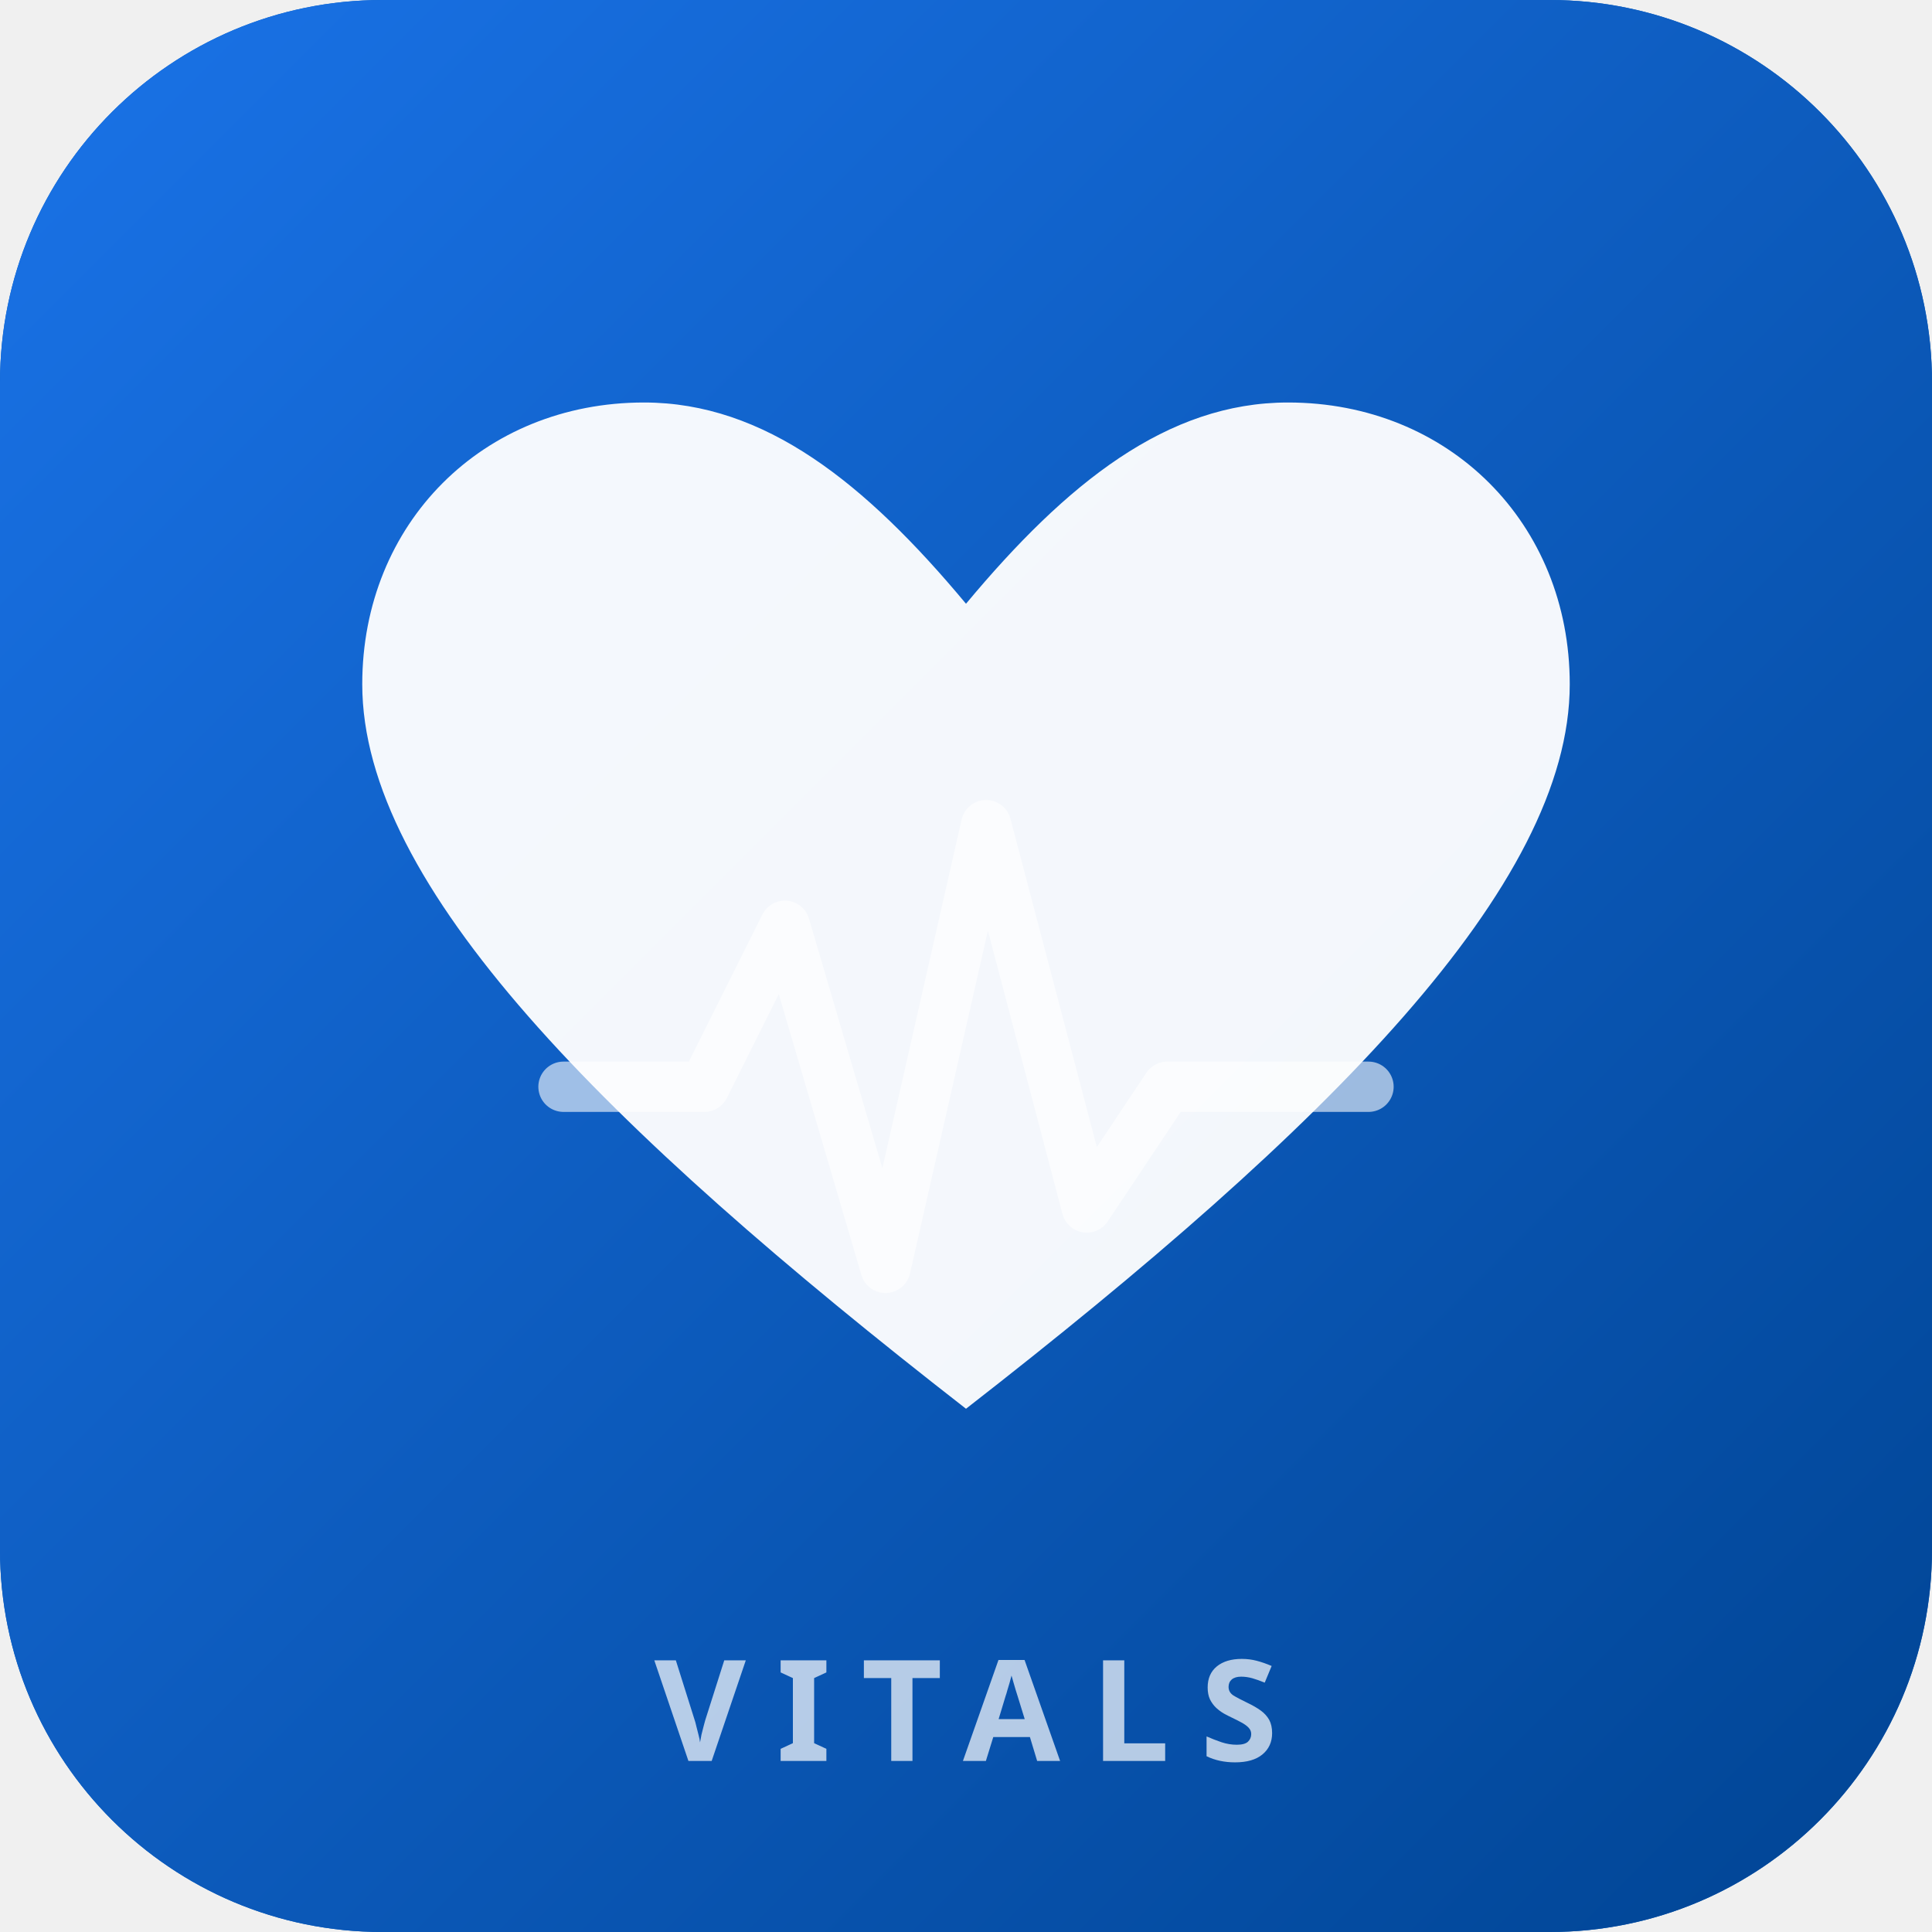
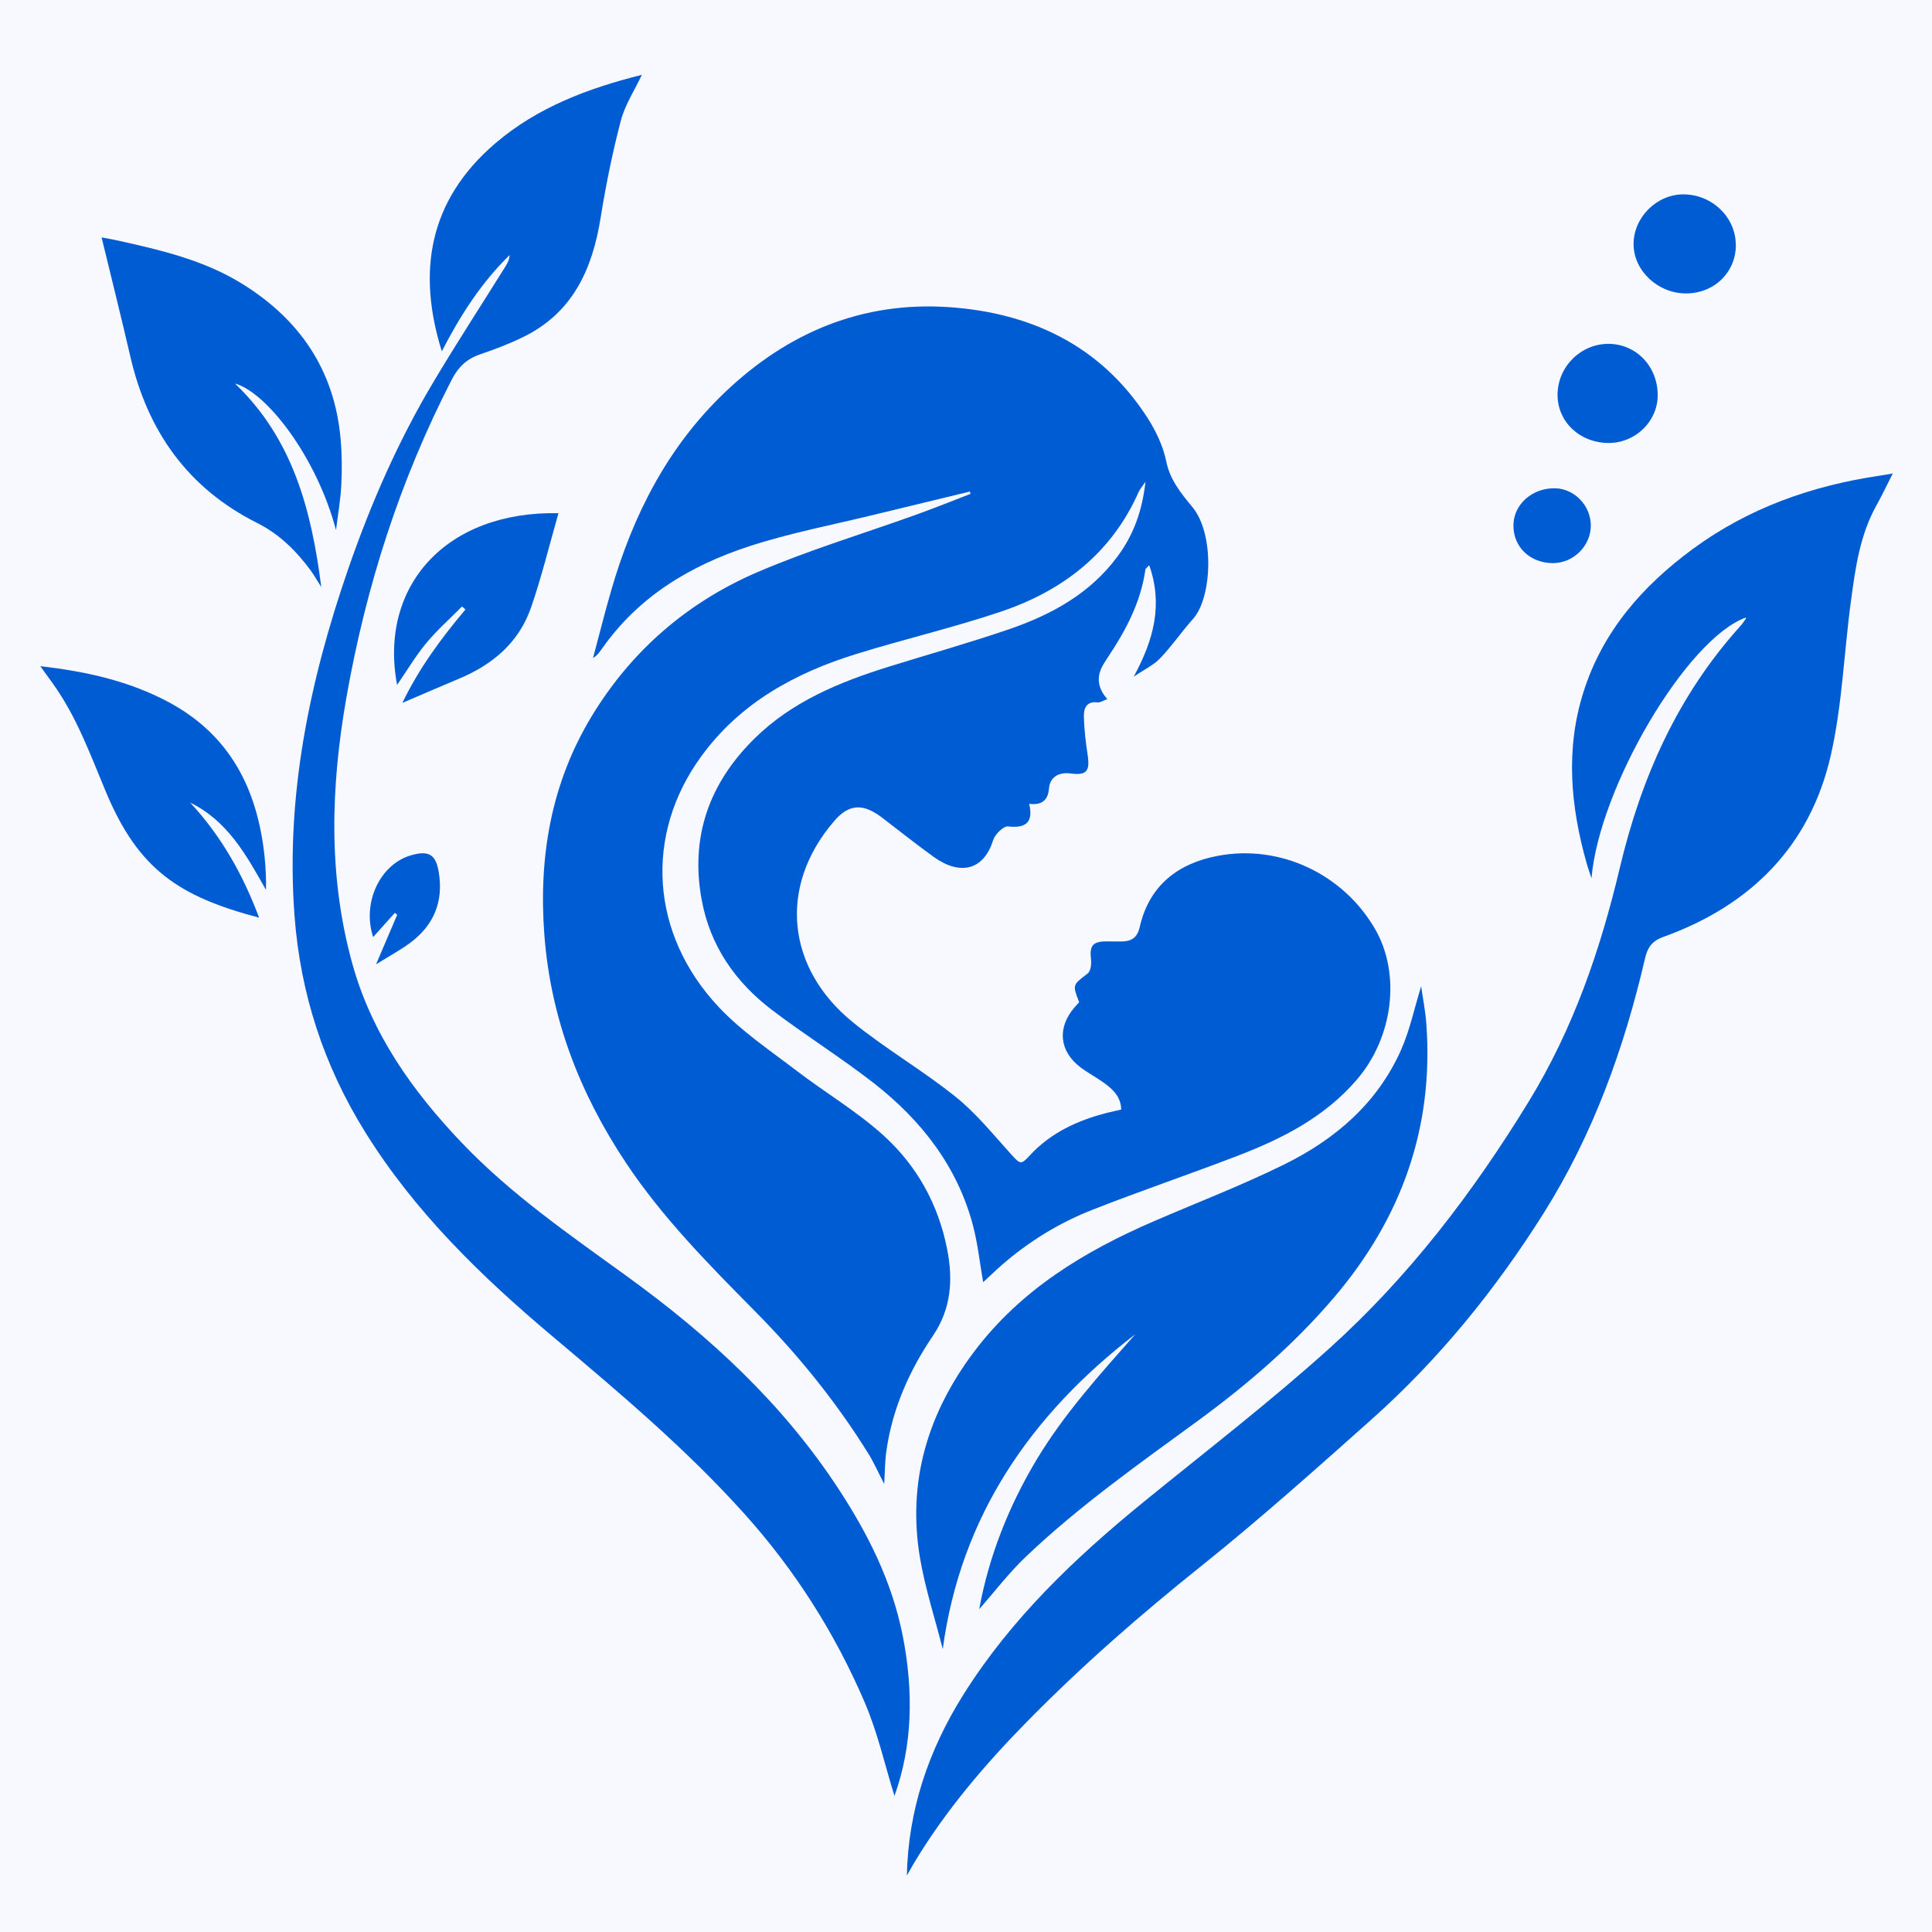
- <svg xmlns="http://www.w3.org/2000/svg" width="192" height="192" viewBox="0 0 192 192">
-   <rect width="192" height="192" rx="38" fill="#005bbf" />
-   <rect width="192" height="192" rx="38" fill="url(#g)" />
-   <defs>
-     <linearGradient id="g" x1="0" y1="0" x2="1" y2="1">
-       <stop offset="0%" stop-color="#1a73e8" />
-       <stop offset="100%" stop-color="#004493" />
-     </linearGradient>
-   </defs>
-   <path d="M96 140 C60 112, 36 88, 36 68 C36 52, 48 40, 64 40 C76 40, 86 48, 96 60 C106 48, 116 40, 128 40 C144 40, 156 52, 156 68 C156 88, 132 112, 96 140Z" fill="white" opacity="0.95" />
-   <path d="M56 96 L70 96 L78 80 L88 114 L98 70 L108 108 L116 96 L136 96" stroke="white" stroke-width="5" stroke-linecap="round" stroke-linejoin="round" fill="none" opacity="0.6" transform="translate(0, 12)" />
-   <text x="96" y="175" text-anchor="middle" font-family="system-ui, sans-serif" font-size="14" font-weight="700" fill="rgba(255,255,255,0.7)" letter-spacing="3">VITALS</text>
+ <svg xmlns="http://www.w3.org/2000/svg" id="Layer_1" data-name="Layer 1" viewBox="0 0 197 197">
+   <rect width="197" height="197" fill="#f7f9ff" />
+   <g>
+     <path d="m98.86,50.13c-3.17.77-6.34,1.53-9.5,2.3-4.35,1.07-8.78,1.9-13.02,3.29-5.94,1.95-11.2,5.09-14.91,10.36-.26.36-.5.73-.96,1.02.62-2.31,1.19-4.63,1.86-6.92,2.22-7.67,5.74-14.6,11.6-20.19,6.41-6.11,14.02-9.28,22.86-8.67,8.35.58,15.44,3.92,20.16,11.2.89,1.37,1.65,2.95,1.97,4.53.39,1.93,1.57,3.32,2.69,4.69,2.27,2.78,1.96,9.24.04,11.37-1.16,1.29-2.14,2.75-3.34,4-.66.7-1.59,1.13-2.71,1.89,2.05-3.76,3-7.35,1.58-11.37-.2.23-.37.34-.39.46-.47,3.34-2.01,6.22-3.85,8.97-.14.21-.27.42-.4.63q-1.16,1.88.37,3.59c-.37.13-.7.37-.99.34-1.15-.14-1.42.62-1.4,1.45.03,1.32.19,2.64.39,3.95.24,1.62-.14,2.06-1.71,1.85-1.3-.17-2.15.41-2.24,1.54q-.14,1.81-2.02,1.55c.44,1.85-.28,2.52-2.16,2.31-.46-.05-1.32.8-1.51,1.39-.98,3.14-3.42,3.62-6.07,1.71-1.79-1.29-3.51-2.66-5.26-4-1.91-1.46-3.37-1.43-4.9.37-5.8,6.77-4.74,15.07,1.89,20.47,3.34,2.72,7.12,4.91,10.49,7.61,2.12,1.7,3.86,3.87,5.7,5.9.91,1,.99,1.07,1.88.1,2.13-2.31,4.86-3.57,7.85-4.34.48-.12.96-.22,1.48-.34-.04-1.31-.85-2.07-1.77-2.73-.78-.56-1.63-1.01-2.39-1.58-2.16-1.64-2.39-4.03-.62-6.09.16-.19.33-.37.49-.54-.7-1.81-.67-1.76.86-2.93.31-.23.4-.94.35-1.41-.17-1.45.16-1.88,1.64-1.87.5,0,1,.02,1.5.01.98-.02,1.57-.38,1.82-1.46.96-4.23,3.88-6.5,7.95-7.27,6.37-1.21,12.8,1.86,16.04,7.44,2.66,4.58,1.87,11.05-1.84,15.37-3.28,3.83-7.6,6.02-12.18,7.78-4.92,1.89-9.92,3.58-14.82,5.51-3.38,1.33-6.47,3.23-9.22,5.63-.65.57-1.28,1.18-1.89,1.74-.33-1.86-.54-3.87-1.04-5.79-1.6-6.03-5.27-10.72-10.09-14.49-3.37-2.63-7.02-4.9-10.42-7.49-3.73-2.84-6.29-6.53-7.15-11.21-1.19-6.44.77-11.91,5.39-16.46,3.84-3.78,8.68-5.76,13.72-7.33,4.08-1.27,8.2-2.43,12.24-3.81,4.3-1.48,8.22-3.61,11.02-7.38,1.63-2.18,2.54-4.61,2.88-7.65-.35.51-.56.74-.68,1-2.75,6.24-7.69,10.07-13.95,12.2-4.87,1.65-9.9,2.82-14.81,4.34-6.29,1.94-11.91,5.02-15.86,10.46-5.84,8.01-5.19,18.14,1.8,25.57,2.31,2.46,5.19,4.39,7.9,6.46,2.9,2.22,6.08,4.1,8.78,6.52,3.48,3.11,5.71,7.11,6.61,11.76.6,3.08.39,6.02-1.44,8.73-2.43,3.59-4.16,7.47-4.77,11.79-.15,1.06-.15,2.14-.22,3.36-.58-1.12-1.04-2.17-1.63-3.12-3.28-5.28-7.17-10.08-11.54-14.49-4.71-4.77-9.43-9.53-13.17-15.15-4.69-7.05-7.66-14.69-8.31-23.19-.61-7.97.67-15.51,4.86-22.4,4.06-6.67,9.78-11.59,16.91-14.65,5.25-2.25,10.75-3.9,16.14-5.84,1.86-.67,3.69-1.41,5.54-2.12-.02-.09-.05-.18-.07-.26Z" fill="#005cd2" />
+     <path d="m92.47,191.25c.14-6.67,2.2-12.76,5.73-18.4,4.89-7.8,11.43-14.02,18.51-19.78,6.35-5.17,12.86-10.18,18.93-15.66,8.04-7.26,14.56-15.81,20.23-25.07,4.56-7.45,7.32-15.5,9.3-23.86,2.18-9.19,5.89-17.53,12.25-24.6.22-.24.41-.52.6-.79.02-.03,0-.08,0-.12-6.03,2.15-14.96,17.34-15.74,26.58-.16-.5-.35-1-.49-1.51-1.64-5.78-2.18-11.61-.34-17.44,1.95-6.21,6.03-10.85,11.17-14.63,5.68-4.17,12.13-6.45,19.06-7.47.41-.06.81-.13,1.32-.22-.59,1.15-1.1,2.25-1.69,3.3-1.64,2.96-2.11,6.25-2.55,9.52-.73,5.31-.9,10.73-2.08,15.92-2.11,9.26-8.17,15.3-17.04,18.5-1.23.44-1.65,1.11-1.91,2.24-2.13,9.16-5.3,17.95-10.32,25.93-4.88,7.76-10.65,14.88-17.52,21.01-5.72,5.1-11.44,10.21-17.41,14.99-6.22,4.97-12.19,10.19-17.76,15.86-4.32,4.4-8.32,9.09-11.51,14.4-.25.42-.49.86-.74,1.29Z" fill="#005cd2" />
+     <path d="m91.21,183.14c-.96-3.08-1.71-6.47-3.06-9.6-3.01-7.01-7.07-13.41-12.19-19.12-6-6.69-12.86-12.46-19.7-18.22-7.26-6.12-14-12.67-19.04-20.79-4.2-6.76-6.6-14.11-7.19-22.05-.91-12.21,1.52-23.88,5.47-35.33,2.3-6.65,5.11-13.08,8.72-19.12,2.36-3.96,4.88-7.83,7.32-11.74.21-.34.4-.69.42-1.16-2.9,2.83-5.04,6.19-6.91,9.81-2.5-8.01-1.42-15.33,5.47-21.22,4.3-3.67,9.45-5.6,14.93-6.97-.75,1.59-1.73,3.07-2.15,4.69-.85,3.24-1.52,6.54-2.05,9.85-.84,5.28-2.85,9.74-7.93,12.21-1.41.69-2.9,1.25-4.39,1.76-1.34.46-2.2,1.28-2.86,2.56-5.28,10.24-8.75,21.08-10.74,32.38-1.6,9.08-1.9,18.18.6,27.2,1.98,7.13,6.11,12.95,11.13,18.22,5.05,5.3,11.06,9.43,16.95,13.7,8.32,6.03,15.77,12.89,21.46,21.57,3.06,4.66,5.5,9.54,6.58,15.04,1.1,5.6,1.02,11.15-.85,16.33Z" fill="#005cd2" />
+     <path d="m99.85,164.07c.97-5.31,2.97-10.42,5.83-15.2,2.82-4.71,6.49-8.74,10.08-12.82-10.67,8.21-17.81,18.58-19.63,32.1-.77-3.04-1.79-6.15-2.33-9.34-1.29-7.76.81-14.71,5.51-20.96,4.76-6.33,11.25-10.26,18.36-13.33,4.42-1.91,8.92-3.64,13.23-5.76,5.23-2.57,9.55-6.26,11.97-11.72.9-2.04,1.36-4.28,2.04-6.47.18,1.27.44,2.55.53,3.85.77,10.59-2.55,19.8-9.38,27.84-4.1,4.82-8.87,8.92-13.94,12.63-5.98,4.37-12.03,8.64-17.42,13.75-1.8,1.7-3.32,3.7-4.86,5.45Z" fill="#005cd2" />
+     <path d="m34.26,54.04c-2.01-7.54-7.12-14.06-10.3-14.93,5.89,5.63,7.79,12.85,8.8,20.75-.45-.71-.74-1.22-1.08-1.69-1.47-2-3.2-3.71-5.45-4.84-7.1-3.56-11.2-9.39-12.95-17.02-.92-3.99-1.92-7.96-2.92-12.1.55.1,1.09.19,1.62.31,4.38.97,8.77,1.99,12.65,4.38,5.92,3.64,9.48,8.84,10.1,15.86.14,1.56.15,3.15.07,4.72-.08,1.53-.35,3.05-.54,4.57Z" fill="#005cd2" />
+     <path d="m4.11,67.93c4.71.54,9.05,1.51,13.08,3.66,6.27,3.36,9.05,8.88,9.78,15.68.12,1.14.18,2.28.15,3.47-1.98-3.52-3.9-7.03-7.73-8.9,3.18,3.41,5.4,7.38,7.03,11.73-8.14-2.14-12.29-4.89-15.59-12.75-1.59-3.79-2.98-7.68-5.4-11.06-.38-.53-.77-1.07-1.31-1.82Z" fill="#005cd2" />
+     <path d="m56.95,52.32c-.95,3.29-1.72,6.52-2.81,9.65-1.23,3.53-3.88,5.78-7.28,7.21-1.91.8-3.8,1.62-5.83,2.49,1.68-3.5,3.95-6.58,6.43-9.52-.12-.1-.23-.21-.35-.31-1.22,1.24-2.54,2.4-3.65,3.74-1.09,1.32-1.97,2.81-2.97,4.26-1.89-10.08,5.01-17.76,16.46-17.51Z" fill="#005cd2" />
+     <path d="m177,24.94c.02,2.81-2.19,4.98-5.09,4.98-2.85,0-5.32-2.3-5.34-5-.02-2.73,2.35-5.11,5.08-5.1,2.91,0,5.33,2.32,5.34,5.12Z" fill="#005cd2" />
+     <path d="m163.99,45.17c-2.94-.03-5.2-2.19-5.17-4.96.03-2.84,2.38-5.16,5.21-5.15,2.84.02,5.03,2.34,5,5.29-.03,2.66-2.31,4.84-5.04,4.82Z" fill="#005cd2" />
+     <path d="m38.35,98.32c.8-1.89,1.48-3.47,2.15-5.04l-.24-.2c-.74.82-1.47,1.64-2.21,2.47-1.15-3.47.68-7.42,3.86-8.34,1.85-.53,2.55-.07,2.84,1.8.47,2.96-.53,5.33-2.89,7.1-1.01.76-2.14,1.36-3.5,2.21Z" fill="#005cd2" />
+     <path d="m158.3,57.42c-2.32-.03-4.01-1.67-3.98-3.88.03-2.14,1.96-3.82,4.29-3.75,1.95.06,3.58,1.77,3.6,3.76.02,2.11-1.78,3.89-3.91,3.87Z" fill="#005cd2" />
+   </g>
</svg>
